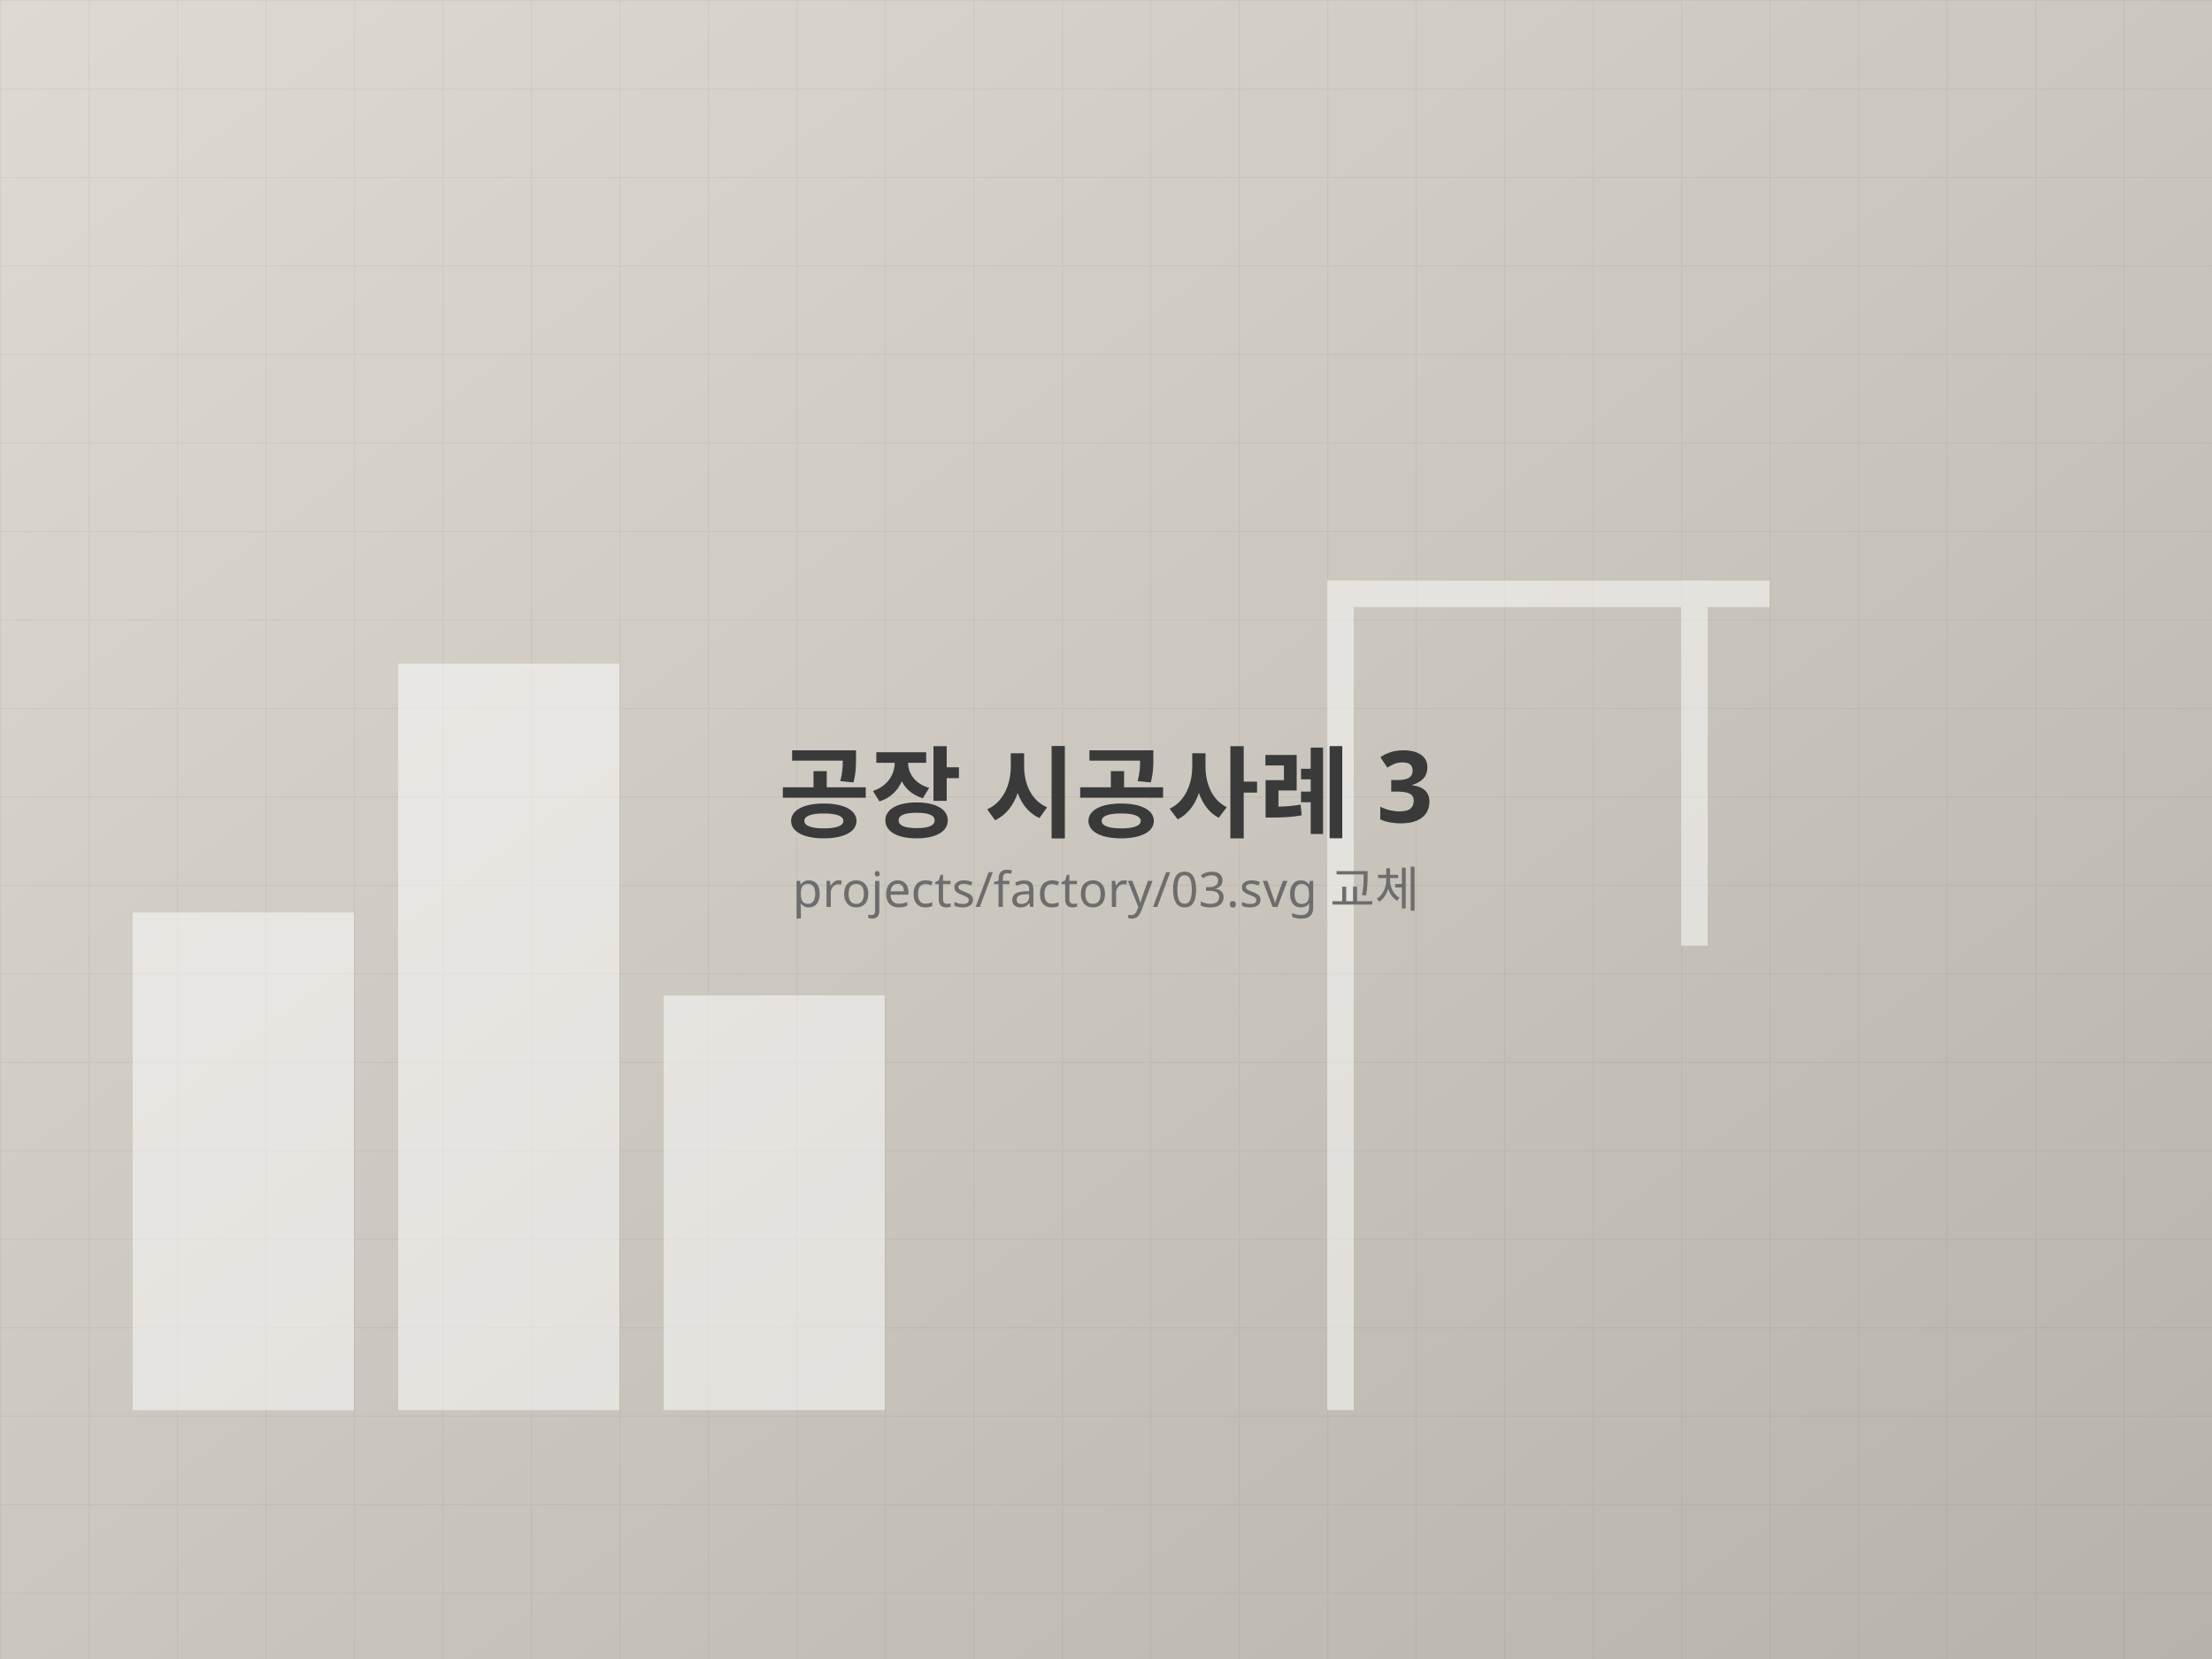
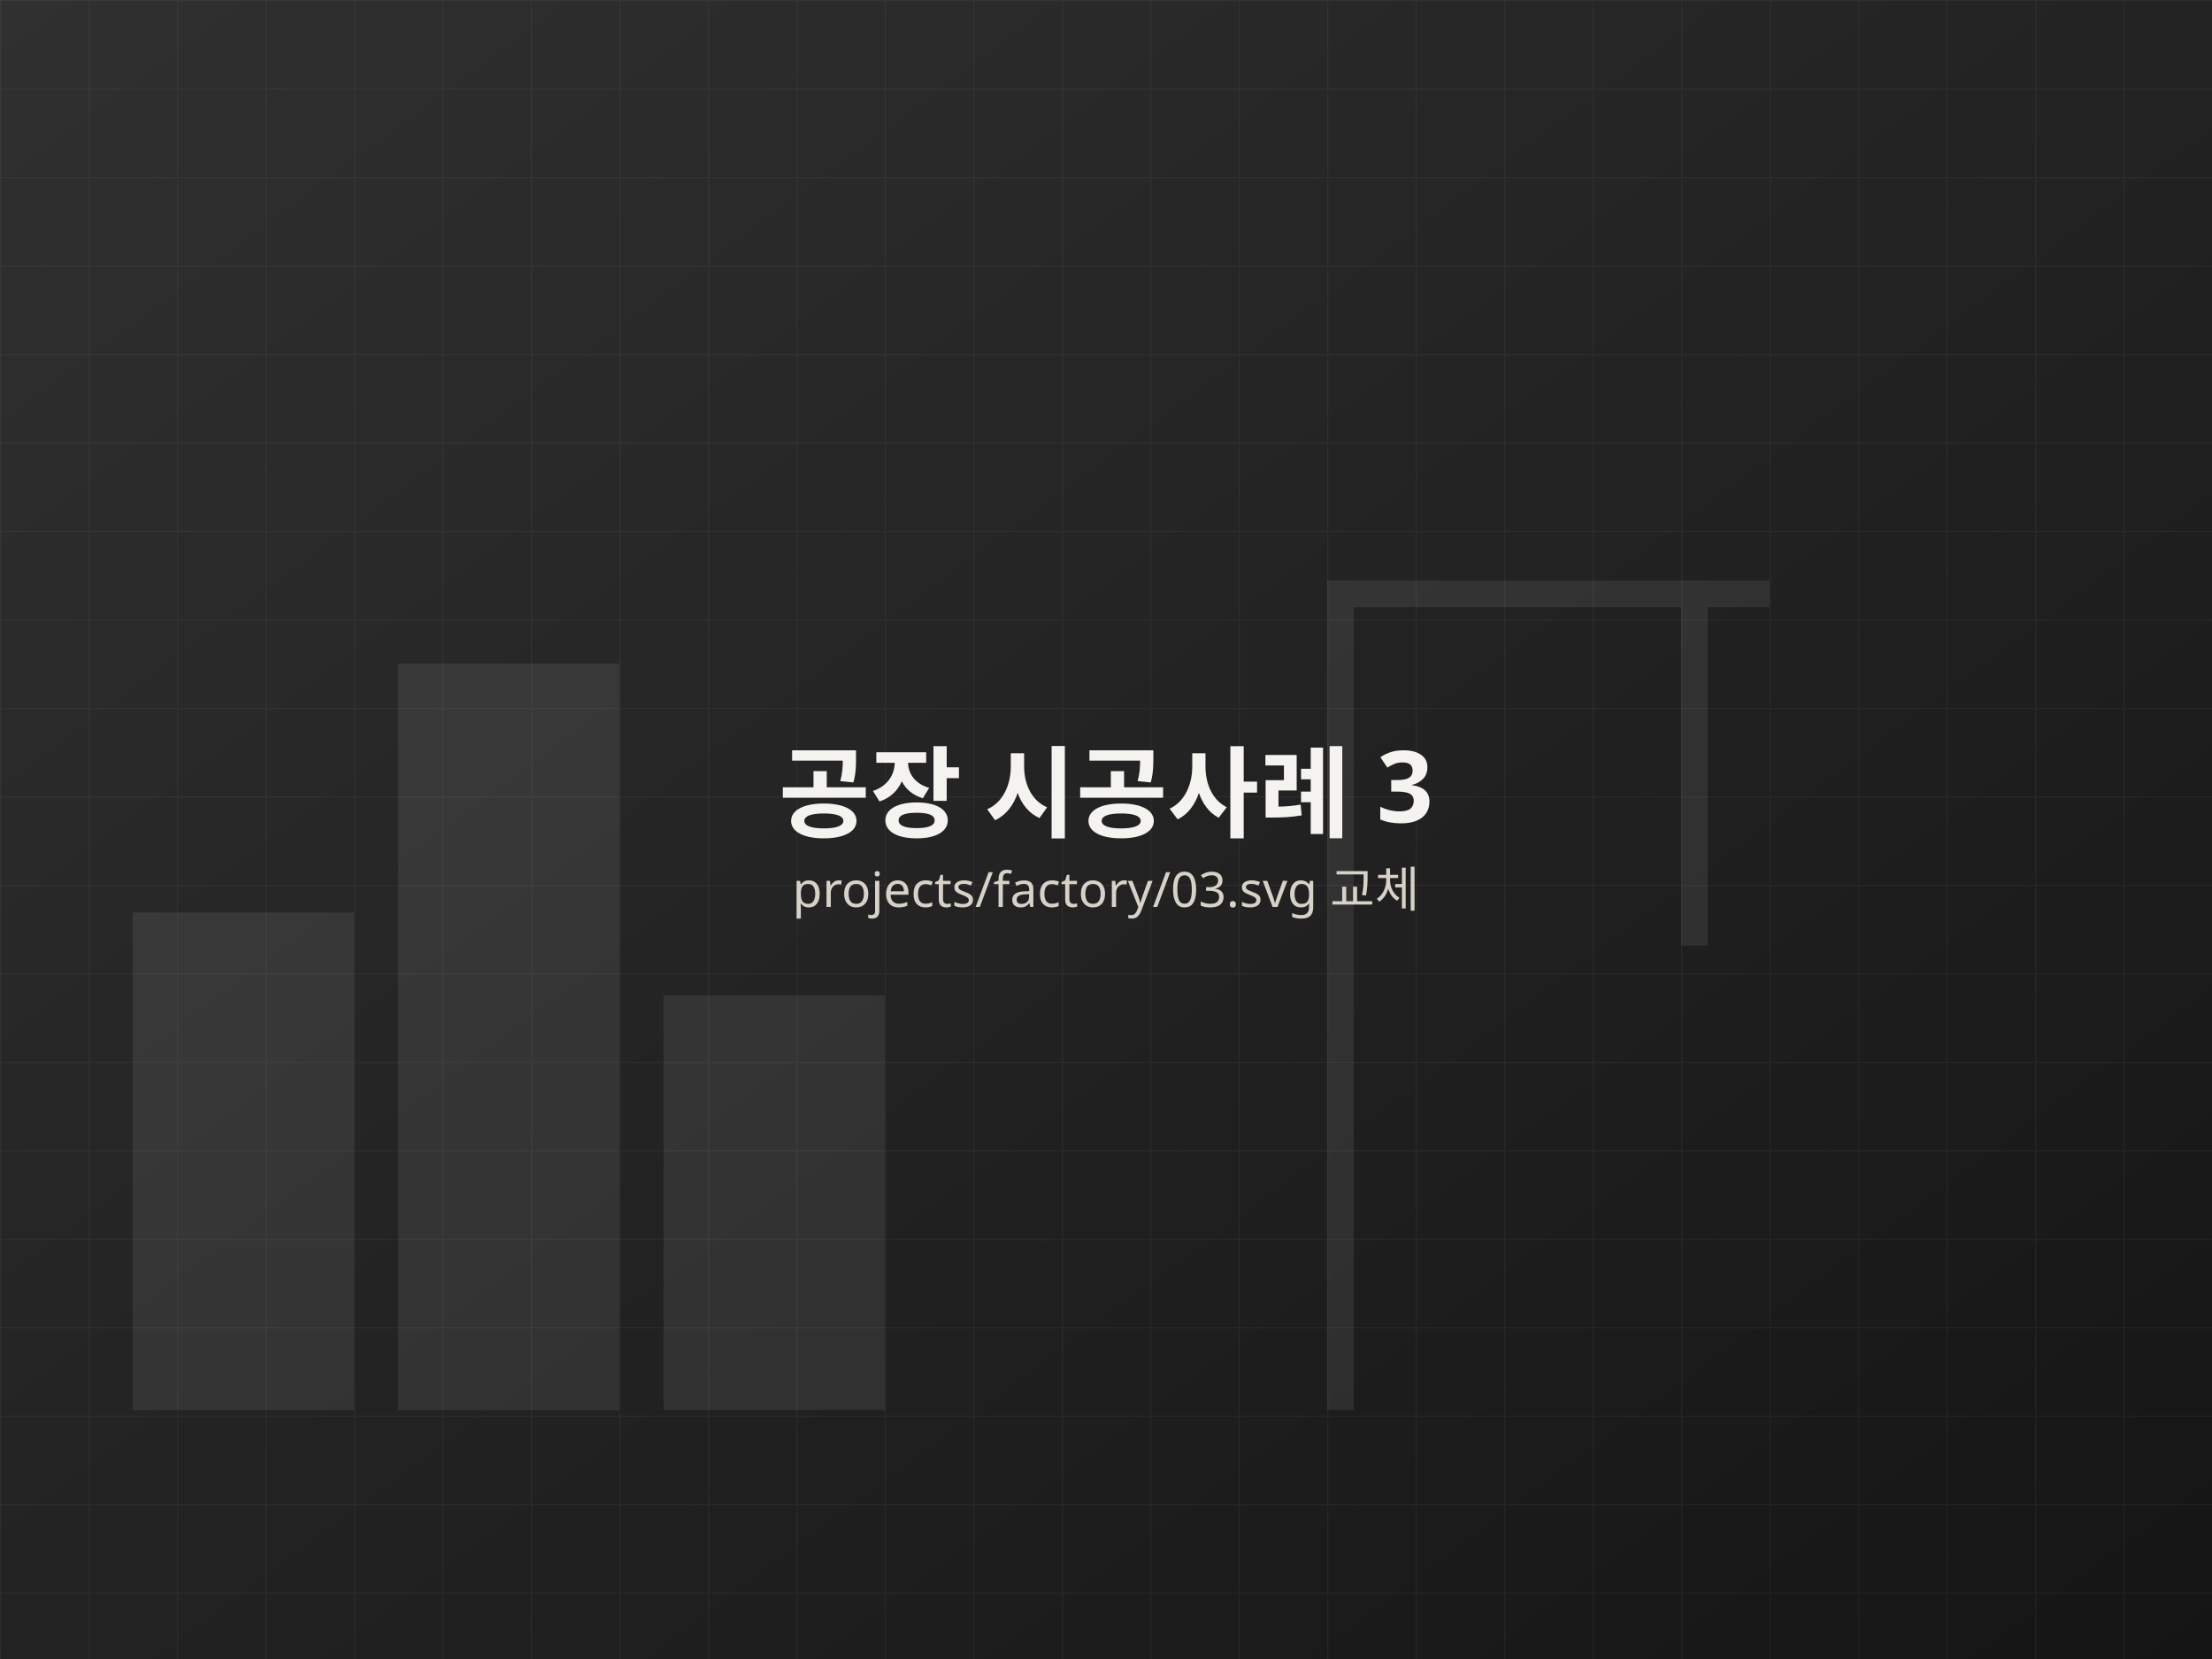
<svg xmlns="http://www.w3.org/2000/svg" width="1000" height="750" viewBox="0 0 1000 750">
  <defs>
    <linearGradient id="g" x1="0" y1="0" x2="1" y2="1">
-       <stop offset="0%" stop-color="#dedad3" />
-       <stop offset="100%" stop-color="#b8b3a9" />
+       <stop offset="0%" stop-color="#303030" />
+       <stop offset="100%" stop-color="#151515" />
    </linearGradient>
    <pattern id="grid" width="40" height="40" patternUnits="userSpaceOnUse">
-       <path d="M40 0H0V40" fill="none" stroke="#000000" stroke-opacity="0.045" stroke-width="1" />
+       <path d="M40 0H0V40" fill="none" stroke="#ffffff" stroke-opacity="0.045" stroke-width="1" />
    </pattern>
  </defs>
  <rect width="1000" height="750" fill="url(#g)" />
  <rect width="1000" height="750" fill="url(#grid)" />
-   <g opacity="0.5" fill="#ffffff">
+   <g opacity="0.08" fill="#ffffff">
    <rect x="6%" y="55%" width="10%" height="30%" />
    <rect x="18%" y="40%" width="10%" height="45%" />
    <rect x="30%" y="60%" width="10%" height="25%" />
    <rect x="60%" y="35%" width="1.2%" height="50%" />
    <rect x="60%" y="35%" width="20%" height="1.6%" />
    <rect x="76%" y="35%" width="1.2%" height="22%" />
  </g>
  <g font-family="'Pretendard Variable', 'Apple SD Gothic Neo', sans-serif" text-anchor="middle">
-     <text x="50%" y="50%" font-size="45" font-weight="700" fill="#3A3A3A">공장 시공사례 3</text>
-     <text x="50%" y="410" font-size="22" fill="#6D6D6D">projects/factory/03.svg 교체</text>
+     <text x="50%" y="50%" font-size="45" font-weight="700" fill="#F5F3EF">공장 시공사례 3</text>
+     <text x="50%" y="410" font-size="22" fill="#D7D2C8">projects/factory/03.svg 교체</text>
  </g>
</svg>
